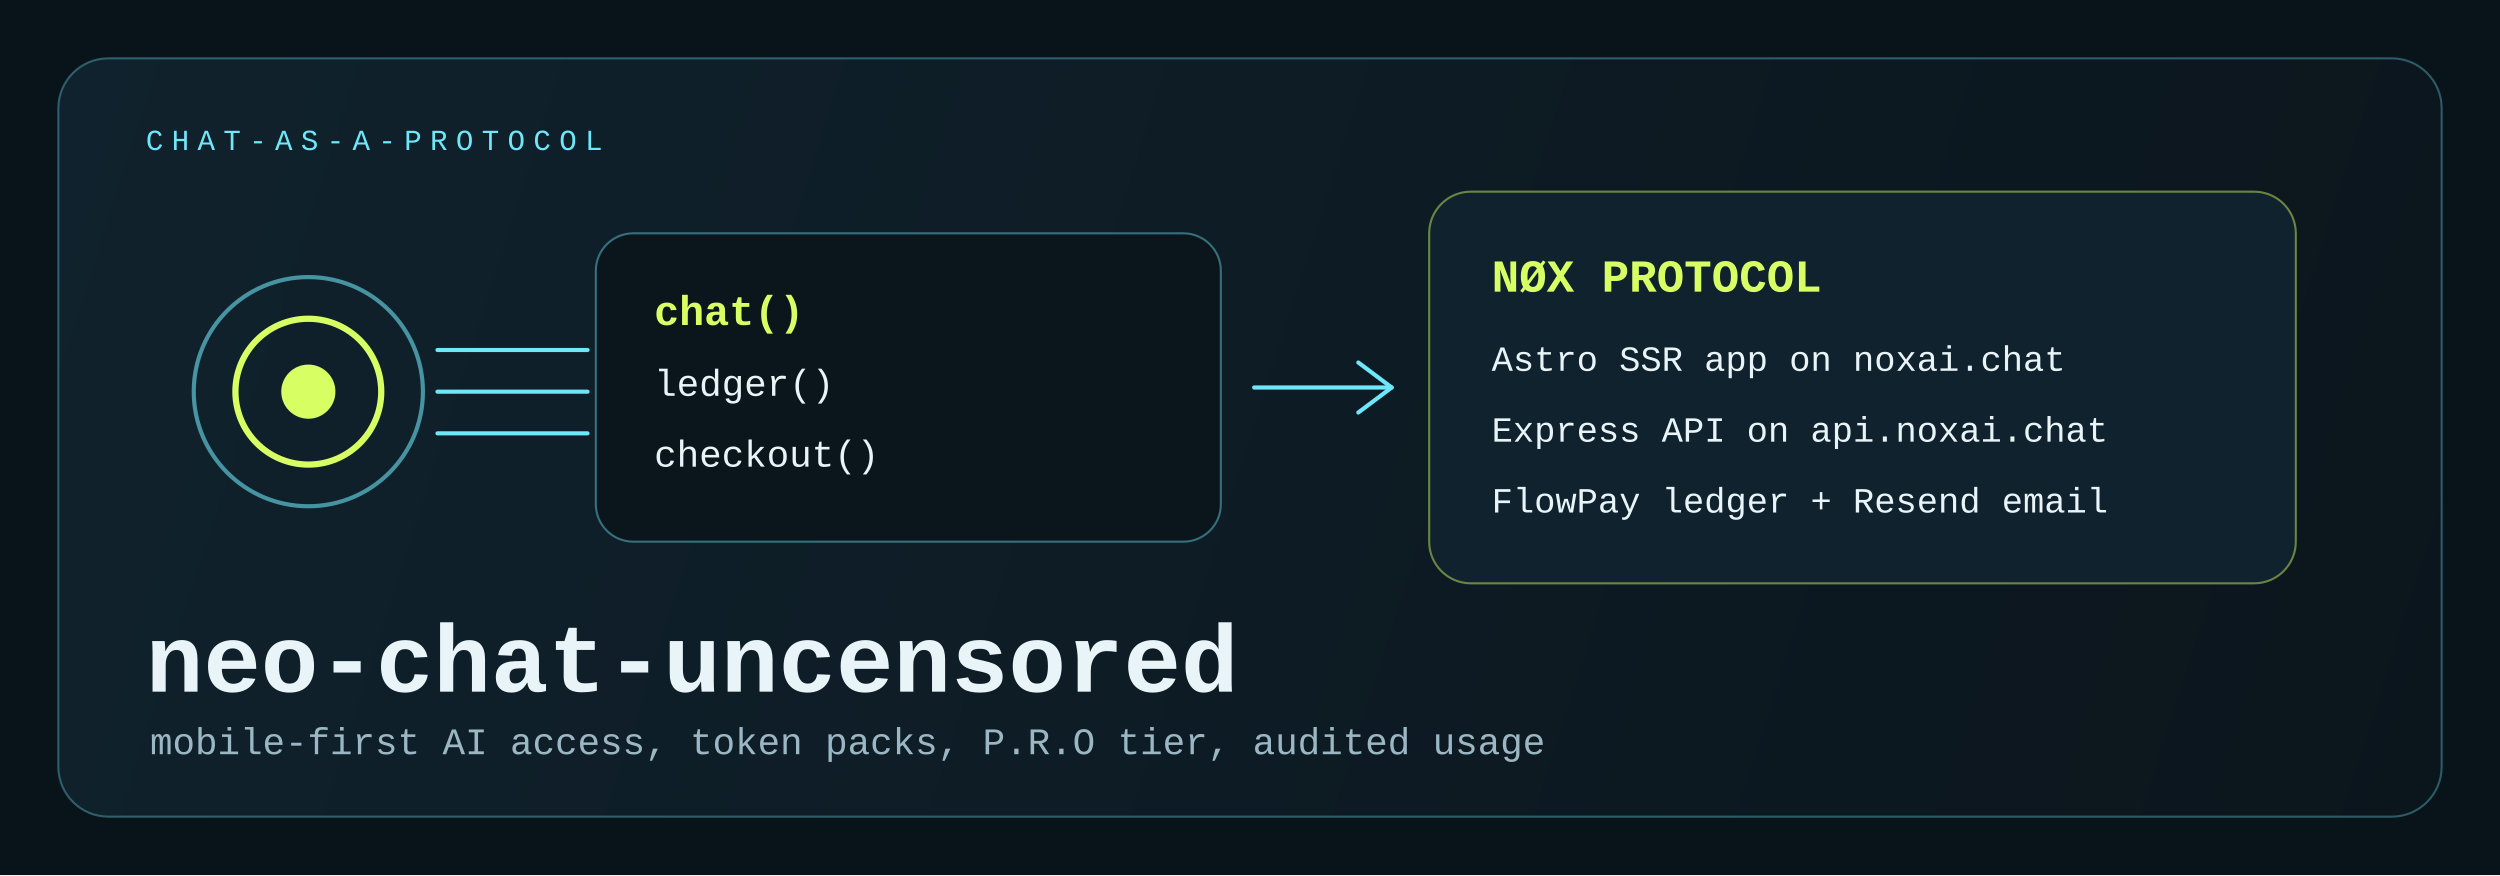
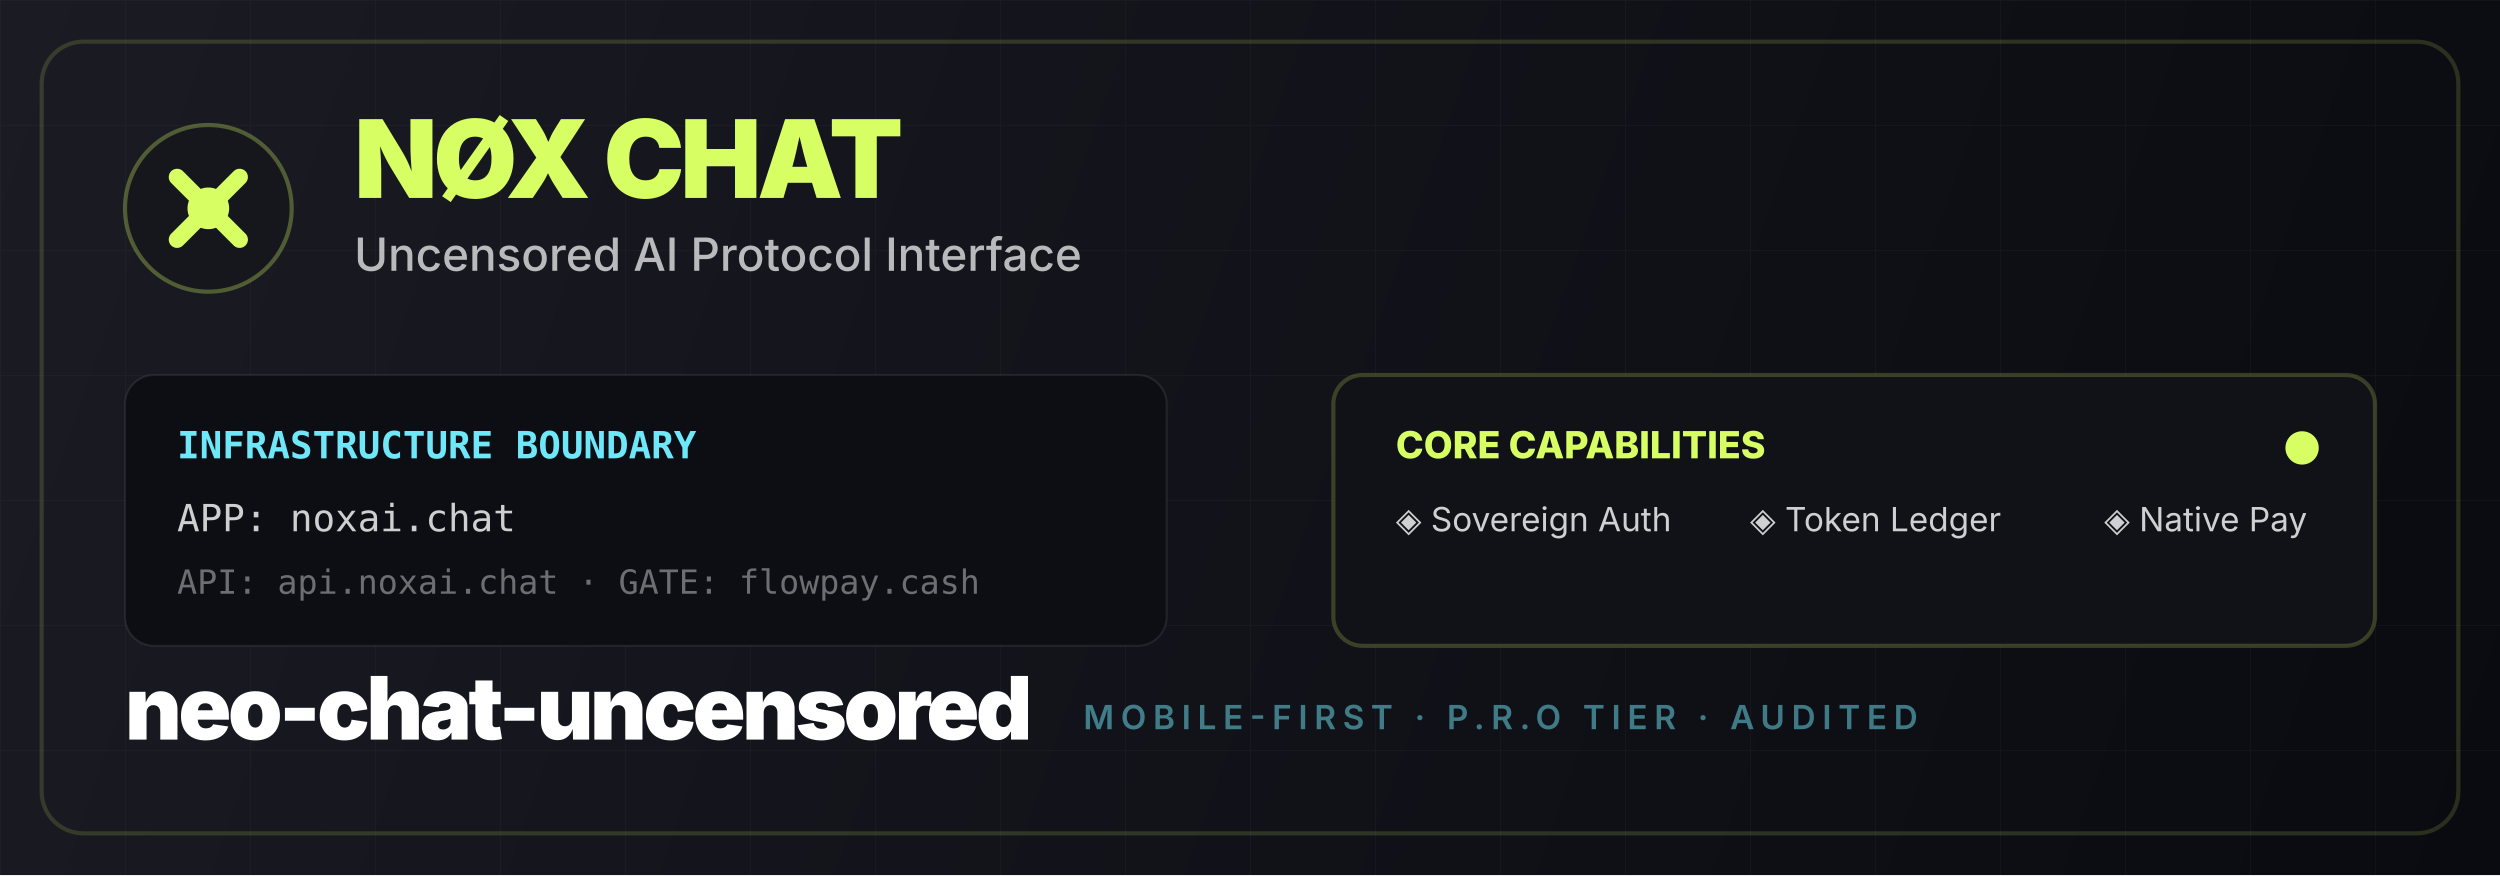
<svg xmlns="http://www.w3.org/2000/svg" width="1200" height="420" viewBox="0 0 1200 420" fill="none">
-   <rect width="1200" height="420" fill="#09131A" />
-   <rect x="28" y="28" width="1144" height="364" rx="24" fill="url(#cardGrad)" stroke="#6EE7F9" stroke-opacity="0.34" />
-   <text x="70" y="72" fill="#6EE7F9" font-family="ui-monospace, SFMono-Regular, Menlo, Monaco, Consolas, Liberation Mono, monospace" font-size="14" letter-spacing="4">CHAT-AS-A-PROTOCOL</text>
-   <g transform="translate(86 126)">
-     <circle cx="62" cy="62" r="55" stroke="#6EE7F9" stroke-width="2" stroke-opacity="0.58" />
-     <circle cx="62" cy="62" r="35" stroke="#D7FF64" stroke-width="3" />
-     <circle cx="62" cy="62" r="13" fill="#D7FF64" />
-     <path d="M124 42H196M124 62H196M124 82H196" stroke="#6EE7F9" stroke-width="2" stroke-linecap="round" />
-   </g>
-   <g transform="translate(286 112)">
-     <rect width="300" height="148" rx="18" fill="#0B151C" stroke="#6EE7F9" stroke-opacity="0.42" />
-     <text x="28" y="44" fill="#D7FF64" font-family="ui-monospace, SFMono-Regular, Menlo, Monaco, Consolas, Liberation Mono, monospace" font-size="20" font-weight="700">chat()</text>
-     <text x="28" y="78" fill="#E8F4F8" font-family="ui-monospace, SFMono-Regular, Menlo, Monaco, Consolas, Liberation Mono, monospace" font-size="18">ledger()</text>
-     <text x="28" y="112" fill="#E8F4F8" font-family="ui-monospace, SFMono-Regular, Menlo, Monaco, Consolas, Liberation Mono, monospace" font-size="18">checkout()</text>
-     <path d="M316 74H382" stroke="#6EE7F9" stroke-width="2" stroke-linecap="round" />
-     <path d="M382 74L366 62M382 74L366 86" stroke="#6EE7F9" stroke-width="2" stroke-linecap="round" />
-   </g>
-   <g transform="translate(686 92)">
-     <rect width="416" height="188" rx="20" fill="#10222D" stroke="#D7FF64" stroke-opacity="0.46" />
-     <text x="30" y="48" fill="#D7FF64" font-family="ui-monospace, SFMono-Regular, Menlo, Monaco, Consolas, Liberation Mono, monospace" font-size="22" font-weight="700">NØX PROTOCOL</text>
-     <text x="30" y="86" fill="#E8F4F8" font-family="ui-monospace, SFMono-Regular, Menlo, Monaco, Consolas, Liberation Mono, monospace" font-size="17">Astro SSR app on noxai.chat</text>
-     <text x="30" y="120" fill="#E8F4F8" font-family="ui-monospace, SFMono-Regular, Menlo, Monaco, Consolas, Liberation Mono, monospace" font-size="17">Express API on api.noxai.chat</text>
-     <text x="30" y="154" fill="#E8F4F8" font-family="ui-monospace, SFMono-Regular, Menlo, Monaco, Consolas, Liberation Mono, monospace" font-size="17">FlowPay ledger + Resend email</text>
-   </g>
-   <text x="70" y="332" fill="#E8F4F8" font-family="ui-monospace, SFMono-Regular, Menlo, Monaco, Consolas, Liberation Mono, monospace" font-size="46" font-weight="800">neo-chat-uncensored</text>
-   <text x="72" y="362" fill="#9BB7C3" font-family="ui-monospace, SFMono-Regular, Menlo, Monaco, Consolas, Liberation Mono, monospace" font-size="18">mobile-first AI access, token packs, P.R.O tier, audited usage</text>
+   <rect width="1200" height="420" fill="#0A0B10" />
  <defs>
-     <linearGradient id="cardGrad" x1="28" y1="28" x2="1172" y2="392" gradientUnits="userSpaceOnUse">
-       <stop stop-color="#10222D" />
-       <stop offset="1" stop-color="#0B151C" />
+     <pattern id="grid" width="60" height="60" patternUnits="userSpaceOnUse">
+       <path d="M 60 0 L 0 0 0 60" fill="none" stroke="#FFFFFF" stroke-opacity="0.03" stroke-width="1" />
+     </pattern>
+     <linearGradient id="mainGrad" x1="0" y1="0" x2="1200" y2="420" gradientUnits="userSpaceOnUse">
+       <stop stop-color="#1A1B23" />
+       <stop offset="1" stop-color="#0A0B10" />
    </linearGradient>
  </defs>
+   <rect width="1200" height="420" fill="url(#mainGrad)" />
+   <rect width="1200" height="420" fill="url(#grid)" />
+   <rect x="20" y="20" width="1160" height="380" rx="20" stroke="#D7FF64" stroke-opacity="0.15" stroke-width="2" />
+   <g transform="translate(60, 60)">
+     <g transform="translate(0, 0)">
+       <circle cx="40" cy="40" r="40" fill="#16171D" stroke="#D7FF64" stroke-opacity="0.3" stroke-width="2" />
+       <path d="M25 25 L55 55 M55 25 L25 55" stroke="#D7FF64" stroke-width="8" stroke-linecap="round" />
+       <circle cx="40" cy="40" r="10" fill="#D7FF64" />
+     </g>
+     <g transform="translate(110, 0)">
+       <text y="35" fill="#D7FF64" font-family="Inter, system-ui, sans-serif" font-size="52" font-weight="900" letter-spacing="-0.04em">NØX CHAT</text>
+       <text y="70" fill="#FFFFFF" fill-opacity="0.7" font-family="Inter, sans-serif" font-size="22" font-weight="500">Uncensored AI Protocol Interface</text>
+     </g>
+   </g>
+   <g transform="translate(60, 180)">
+     <rect width="500" height="130" rx="14" fill="#0D0E14" stroke="#FFFFFF" stroke-opacity="0.08" />
+     <text x="25" y="40" fill="#6EE7F9" font-family="ui-monospace, monospace" font-size="18" font-weight="700">INFRASTRUCTURE BOUNDARY</text>
+     <text x="25" y="75" fill="#FFFFFF" fill-opacity="0.8" font-family="ui-monospace, monospace" font-size="18">APP: noxai.chat</text>
+     <text x="25" y="105" fill="#FFFFFF" fill-opacity="0.4" font-family="ui-monospace, monospace" font-size="16">API: api.noxai.chat · GATE: flowpay.cash</text>
+   </g>
+   <g transform="translate(640, 180)">
+     <rect width="500" height="130" rx="14" fill="#111218" stroke="#D7FF64" stroke-opacity="0.2" stroke-width="2" />
+     <text x="30" y="40" fill="#D7FF64" font-family="Inter, sans-serif" font-size="18" font-weight="800">CORE CAPABILITIES</text>
+     <g transform="translate(30, 75)">
+       <text x="0" y="0" fill="#FFFFFF" fill-opacity="0.8" font-family="Inter, sans-serif" font-size="16">◈ Sovereign Auth</text>
+       <text x="170" y="0" fill="#FFFFFF" fill-opacity="0.8" font-family="Inter, sans-serif" font-size="16">◈ Token Ledger</text>
+       <text x="340" y="0" fill="#FFFFFF" fill-opacity="0.8" font-family="Inter, sans-serif" font-size="16">◈ Native Pay</text>
+     </g>
+     <circle cx="465" cy="35" r="8" fill="#D7FF64" />
+   </g>
+   <g transform="translate(60, 355)">
+     <text fill="#FFFFFF" font-family="Inter, sans-serif" font-size="42" font-weight="900" letter-spacing="-0.04em">neo-chat-uncensored</text>
+     <text x="460" y="-5" fill="#6EE7F9" fill-opacity="0.5" font-family="Inter, sans-serif" font-size="16" font-weight="600" letter-spacing="0.2em">MOBILE-FIRST · P.R.O TIER · AUDITED</text>
+   </g>
</svg>
